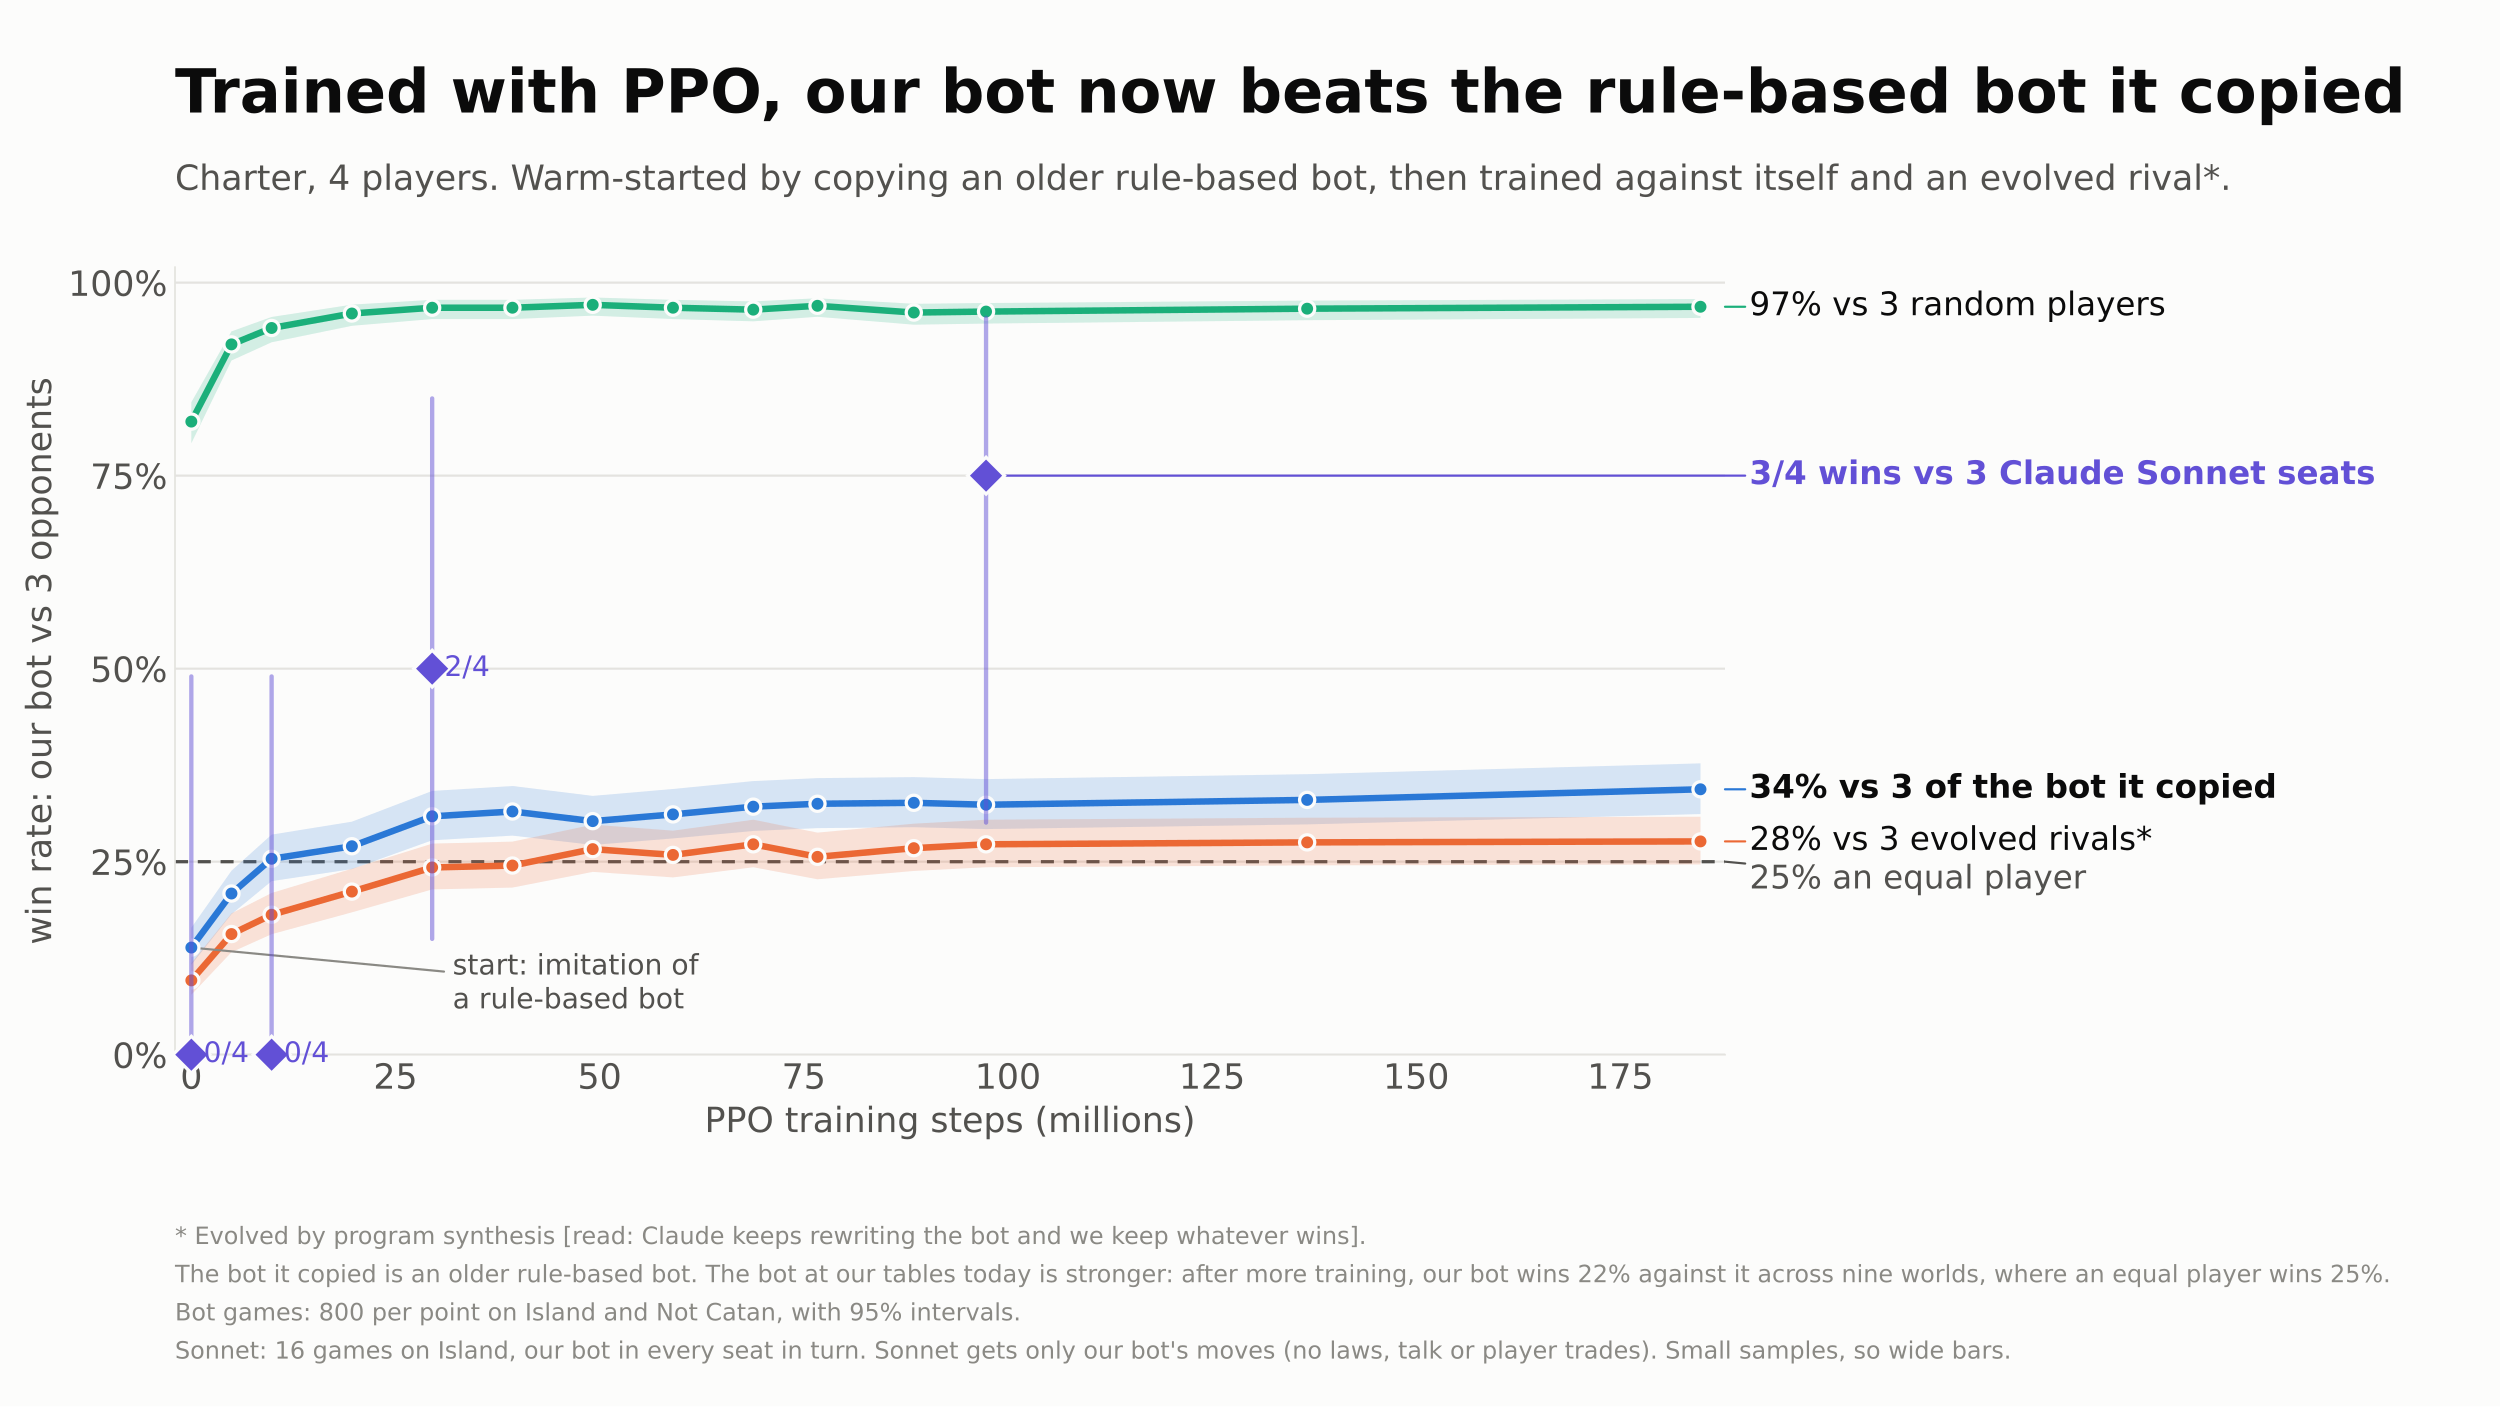
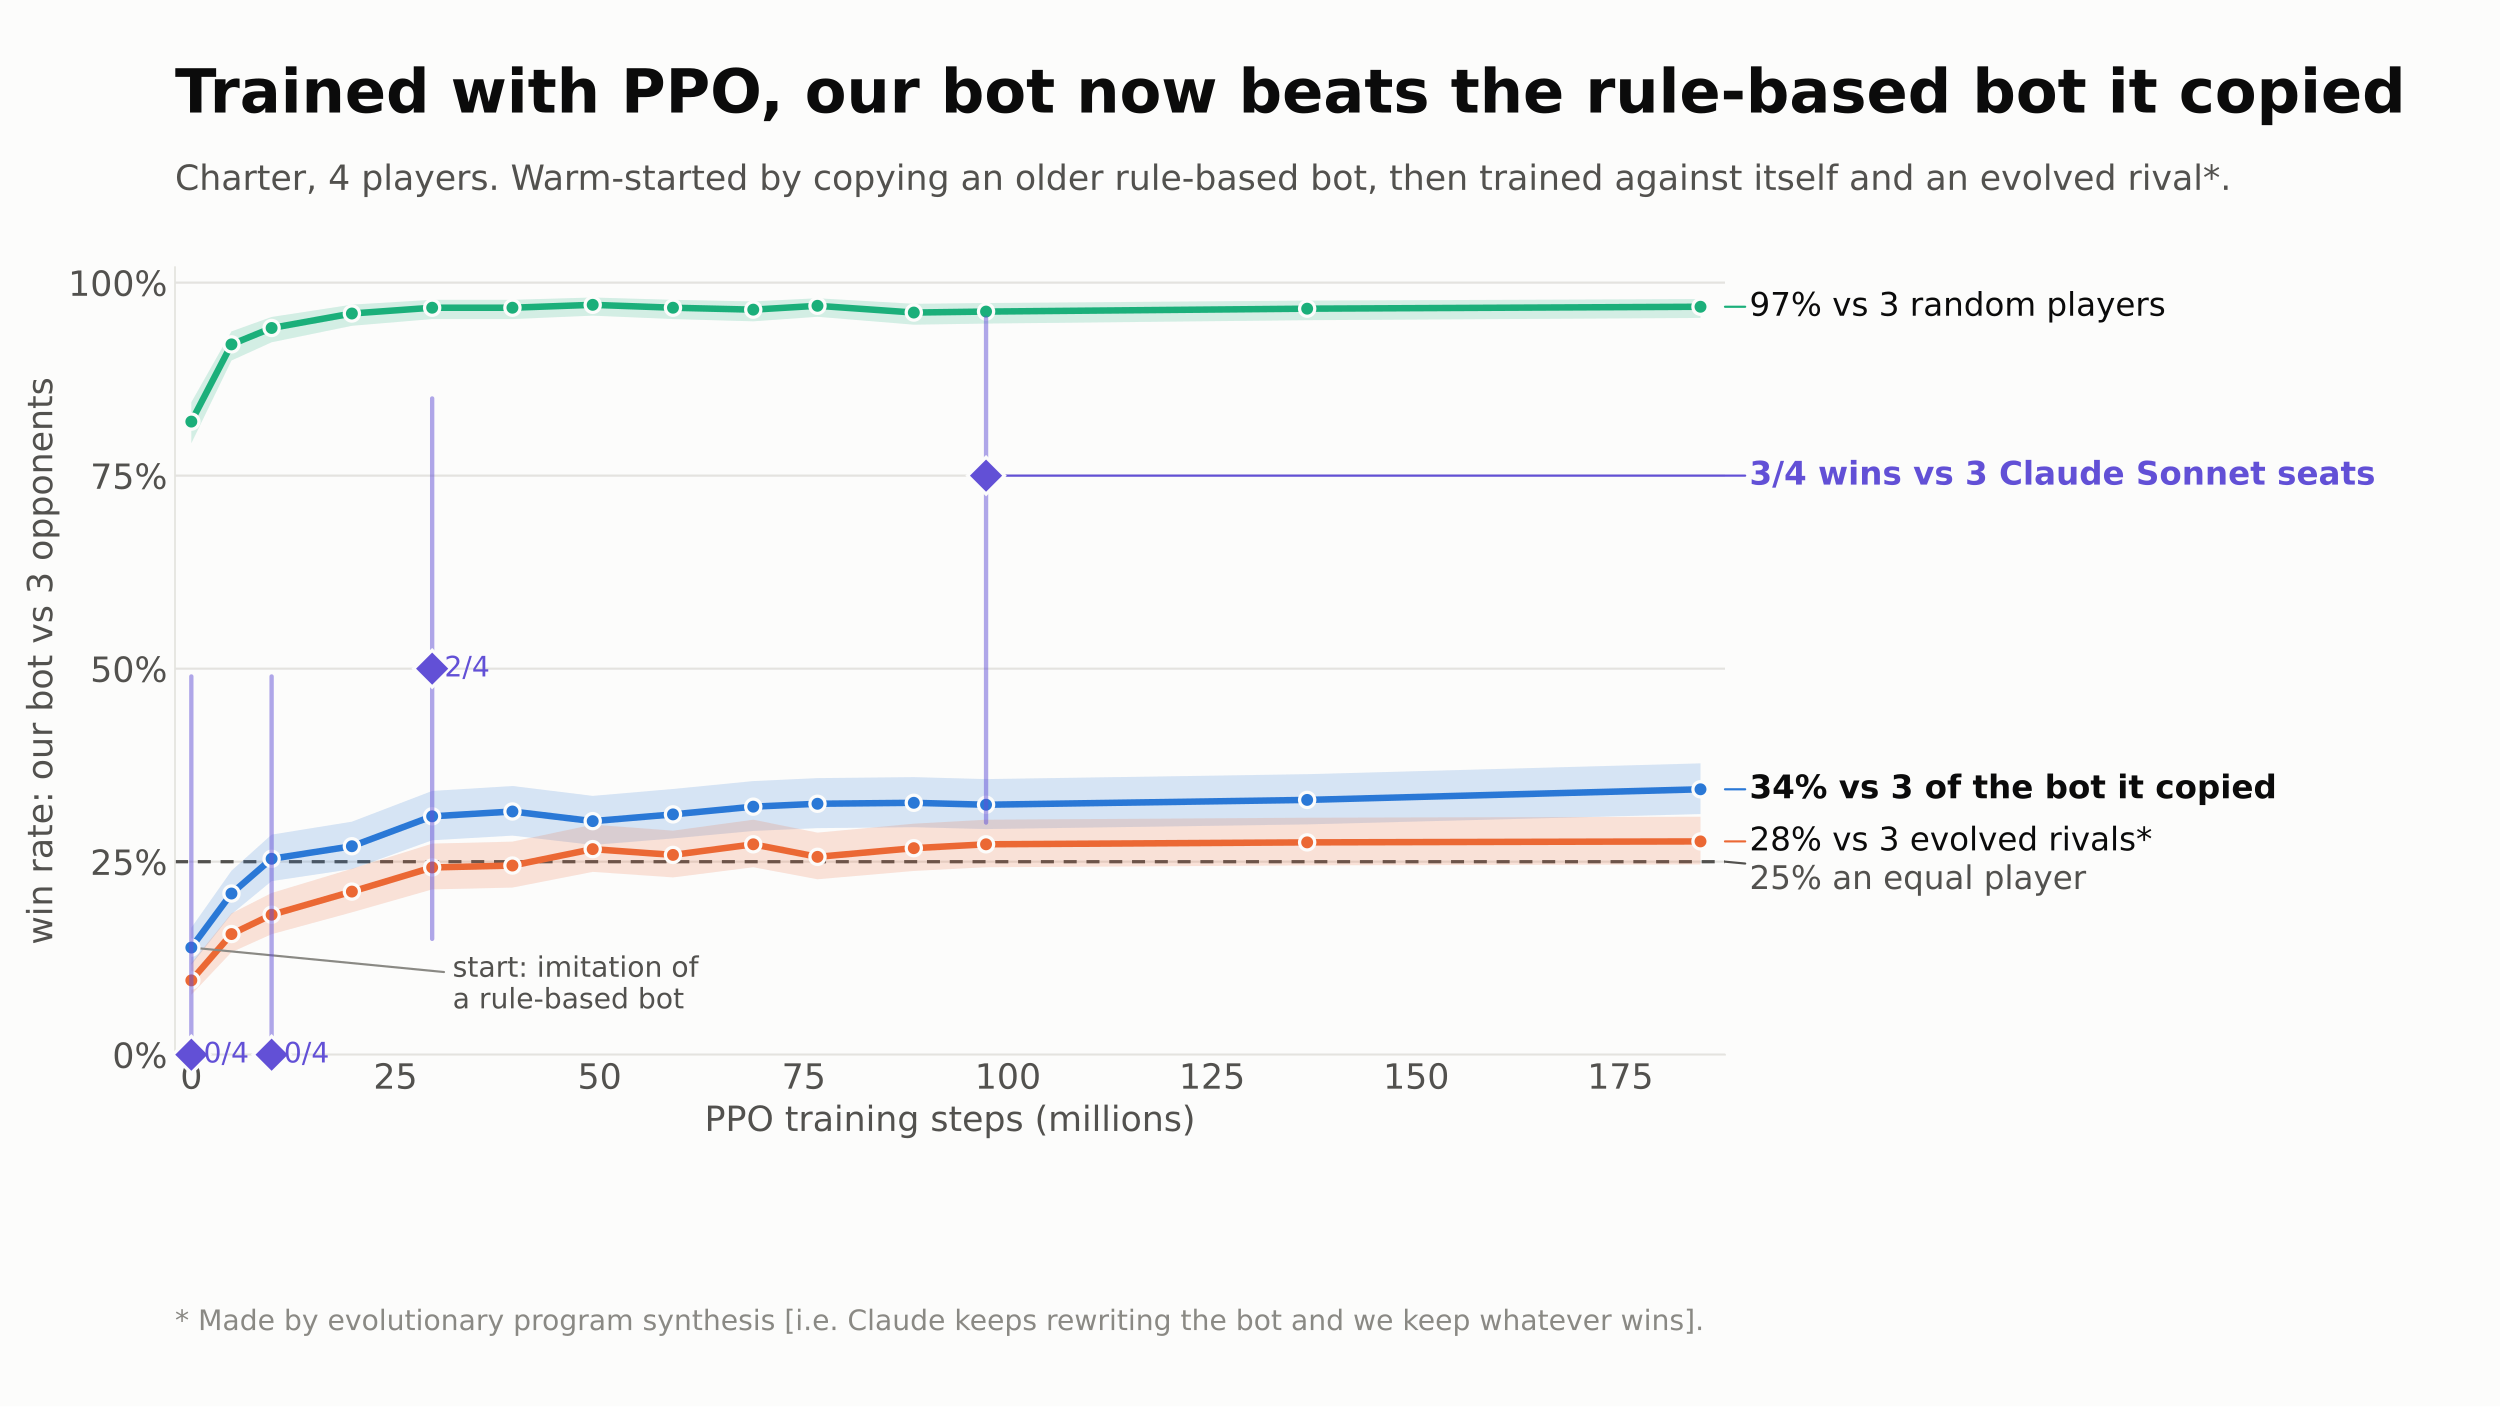
<svg xmlns="http://www.w3.org/2000/svg" xmlns:xlink="http://www.w3.org/1999/xlink" width="1152pt" height="648pt" viewBox="0 0 1152 648" version="1.1">
  <defs>
    <style type="text/css">*{stroke-linejoin: round; stroke-linecap: butt}</style>
  </defs>
  <g id="figure_1">
    <g id="patch_1">
      <path d="M 0 648  L 1152 648  L 1152 0  L 0 0  z " style="fill: #fcfcfb" />
    </g>
    <g id="axes_1">
      <g id="patch_2">
        <path d="M 80.64 486  L 794.88 486  L 794.88 123.12  L 80.64 123.12  z " style="fill: #fcfcfb" />
      </g>
      <g id="matplotlib.axis_1">
        <g id="xtick_1">
          <g id="line2d_1" />
          <g id="text_1">
-             <text style="font-size: 16px; font-family: 'DejaVu Sans'; text-anchor: middle; fill: #52514e" x="88.166" y="501.656" transform="rotate(-0 88.16578 501.6562)">0</text>
+             <text style="font-size: 16px; font-family: 'DejaVu Sans'; text-anchor: middle; fill: #52514e" x="88.166" y="501.658" transform="rotate(-0 88.16578 501.6575)">0</text>
          </g>
        </g>
        <g id="xtick_2">
          <g id="line2d_2" />
          <g id="text_2">
-             <text style="font-size: 16px; font-family: 'DejaVu Sans'; text-anchor: middle; fill: #52514e" x="182.238" y="501.656" transform="rotate(-0 182.238 501.6562)">25</text>
+             <text style="font-size: 16px; font-family: 'DejaVu Sans'; text-anchor: middle; fill: #52514e" x="182.238" y="501.658" transform="rotate(-0 182.238 501.6575)">25</text>
          </g>
        </g>
        <g id="xtick_3">
          <g id="line2d_3" />
          <g id="text_3">
-             <text style="font-size: 16px; font-family: 'DejaVu Sans'; text-anchor: middle; fill: #52514e" x="276.31" y="501.656" transform="rotate(-0 276.3103 501.6562)">50</text>
+             <text style="font-size: 16px; font-family: 'DejaVu Sans'; text-anchor: middle; fill: #52514e" x="276.31" y="501.658" transform="rotate(-0 276.3103 501.6575)">50</text>
          </g>
        </g>
        <g id="xtick_4">
          <g id="line2d_4" />
          <g id="text_4">
-             <text style="font-size: 16px; font-family: 'DejaVu Sans'; text-anchor: middle; fill: #52514e" x="370.383" y="501.656" transform="rotate(-0 370.3826 501.6562)">75</text>
+             <text style="font-size: 16px; font-family: 'DejaVu Sans'; text-anchor: middle; fill: #52514e" x="370.383" y="501.658" transform="rotate(-0 370.3826 501.6575)">75</text>
          </g>
        </g>
        <g id="xtick_5">
          <g id="line2d_5" />
          <g id="text_5">
-             <text style="font-size: 16px; font-family: 'DejaVu Sans'; text-anchor: middle; fill: #52514e" x="464.455" y="501.656" transform="rotate(-0 464.4549 501.6562)">100</text>
+             <text style="font-size: 16px; font-family: 'DejaVu Sans'; text-anchor: middle; fill: #52514e" x="464.455" y="501.658" transform="rotate(-0 464.4549 501.6575)">100</text>
          </g>
        </g>
        <g id="xtick_6">
          <g id="line2d_6" />
          <g id="text_6">
-             <text style="font-size: 16px; font-family: 'DejaVu Sans'; text-anchor: middle; fill: #52514e" x="558.527" y="501.656" transform="rotate(-0 558.5271 501.6562)">125</text>
+             <text style="font-size: 16px; font-family: 'DejaVu Sans'; text-anchor: middle; fill: #52514e" x="558.527" y="501.658" transform="rotate(-0 558.5271 501.6575)">125</text>
          </g>
        </g>
        <g id="xtick_7">
          <g id="line2d_7" />
          <g id="text_7">
-             <text style="font-size: 16px; font-family: 'DejaVu Sans'; text-anchor: middle; fill: #52514e" x="652.599" y="501.656" transform="rotate(-0 652.5994 501.6562)">150</text>
+             <text style="font-size: 16px; font-family: 'DejaVu Sans'; text-anchor: middle; fill: #52514e" x="652.599" y="501.658" transform="rotate(-0 652.5994 501.6575)">150</text>
          </g>
        </g>
        <g id="xtick_8">
          <g id="line2d_8" />
          <g id="text_8">
-             <text style="font-size: 16px; font-family: 'DejaVu Sans'; text-anchor: middle; fill: #52514e" x="746.672" y="501.656" transform="rotate(-0 746.6717 501.6562)">175</text>
+             <text style="font-size: 16px; font-family: 'DejaVu Sans'; text-anchor: middle; fill: #52514e" x="746.672" y="501.658" transform="rotate(-0 746.6717 501.6575)">175</text>
          </g>
        </g>
        <g id="text_9">
-           <text style="font-size: 16px; font-family: 'DejaVu Sans'; text-anchor: middle; fill: #52514e" x="437.76" y="521.658" transform="rotate(-0 437.76 521.6575)">PPO training steps (millions)</text>
+           <text style="font-size: 16px; font-family: 'DejaVu Sans'; text-anchor: middle; fill: #52514e" x="437.76" y="521.143" transform="rotate(-0 437.76 521.1425)">PPO training steps (millions)</text>
        </g>
      </g>
      <g id="matplotlib.axis_2">
        <g id="ytick_1">
          <g id="line2d_9">
-             <path d="M 80.64 486  L 794.88 486  " clip-path="url(#p76dc0cf287)" style="fill: none; stroke: #e4e3df; stroke-linecap: square" />
+             <path d="M 80.64 486  L 794.88 486  " clip-path="url(#p400422183b)" style="fill: none; stroke: #e4e3df; stroke-linecap: square" />
          </g>
          <g id="line2d_10" />
          <g id="text_10">
-             <text style="font-size: 16px; font-family: 'DejaVu Sans'; text-anchor: end; fill: #52514e" x="77.14" y="492.078" transform="rotate(-0 77.14 492.0781)">0%</text>
+             <text style="font-size: 16px; font-family: 'DejaVu Sans'; text-anchor: end; fill: #52514e" x="77.14" y="492.079" transform="rotate(-0 77.14 492.0788)">0%</text>
          </g>
        </g>
        <g id="ytick_2">
          <g id="line2d_11">
-             <path d="M 80.64 397.059  L 794.88 397.059  " clip-path="url(#p76dc0cf287)" style="fill: none; stroke: #e4e3df; stroke-linecap: square" />
+             <path d="M 80.64 397.059  L 794.88 397.059  " clip-path="url(#p400422183b)" style="fill: none; stroke: #e4e3df; stroke-linecap: square" />
          </g>
          <g id="line2d_12" />
          <g id="text_11">
-             <text style="font-size: 16px; font-family: 'DejaVu Sans'; text-anchor: end; fill: #52514e" x="77.14" y="403.137" transform="rotate(-0 77.14 403.1369)">25%</text>
+             <text style="font-size: 16px; font-family: 'DejaVu Sans'; text-anchor: end; fill: #52514e" x="77.14" y="403.138" transform="rotate(-0 77.14 403.1376)">25%</text>
          </g>
        </g>
        <g id="ytick_3">
          <g id="line2d_13">
-             <path d="M 80.64 308.118  L 794.88 308.118  " clip-path="url(#p76dc0cf287)" style="fill: none; stroke: #e4e3df; stroke-linecap: square" />
+             <path d="M 80.64 308.118  L 794.88 308.118  " clip-path="url(#p400422183b)" style="fill: none; stroke: #e4e3df; stroke-linecap: square" />
          </g>
          <g id="line2d_14" />
          <g id="text_12">
-             <text style="font-size: 16px; font-family: 'DejaVu Sans'; text-anchor: end; fill: #52514e" x="77.14" y="314.196" transform="rotate(-0 77.14 314.1958)">50%</text>
+             <text style="font-size: 16px; font-family: 'DejaVu Sans'; text-anchor: end; fill: #52514e" x="77.14" y="314.196" transform="rotate(-0 77.14 314.1964)">50%</text>
          </g>
        </g>
        <g id="ytick_4">
          <g id="line2d_15">
-             <path d="M 80.64 219.176  L 794.88 219.176  " clip-path="url(#p76dc0cf287)" style="fill: none; stroke: #e4e3df; stroke-linecap: square" />
+             <path d="M 80.64 219.176  L 794.88 219.176  " clip-path="url(#p400422183b)" style="fill: none; stroke: #e4e3df; stroke-linecap: square" />
          </g>
          <g id="line2d_16" />
          <g id="text_13">
-             <text style="font-size: 16px; font-family: 'DejaVu Sans'; text-anchor: end; fill: #52514e" x="77.14" y="225.255" transform="rotate(-0 77.14 225.2546)">75%</text>
+             <text style="font-size: 16px; font-family: 'DejaVu Sans'; text-anchor: end; fill: #52514e" x="77.14" y="225.255" transform="rotate(-0 77.14 225.2552)">75%</text>
          </g>
        </g>
        <g id="ytick_5">
          <g id="line2d_17">
-             <path d="M 80.64 130.235  L 794.88 130.235  " clip-path="url(#p76dc0cf287)" style="fill: none; stroke: #e4e3df; stroke-linecap: square" />
+             <path d="M 80.64 130.235  L 794.88 130.235  " clip-path="url(#p400422183b)" style="fill: none; stroke: #e4e3df; stroke-linecap: square" />
          </g>
          <g id="line2d_18" />
          <g id="text_14">
-             <text style="font-size: 16px; font-family: 'DejaVu Sans'; text-anchor: end; fill: #52514e" x="77.14" y="136.313" transform="rotate(-0 77.14 136.3134)">100%</text>
+             <text style="font-size: 16px; font-family: 'DejaVu Sans'; text-anchor: end; fill: #52514e" x="77.14" y="136.314" transform="rotate(-0 77.14 136.314)">100%</text>
          </g>
        </g>
        <g id="text_15">
-           <text style="font-size: 16px; font-family: 'DejaVu Sans'; text-anchor: middle; fill: #52514e" x="23.554" y="304.56" transform="rotate(-90 23.55375 304.56)">win rate: our bot vs 3 opponents</text>
+           <text style="font-size: 16px; font-family: 'DejaVu Sans'; text-anchor: middle; fill: #52514e" x="24.07" y="304.56" transform="rotate(-90 24.07 304.56)">win rate: our bot vs 3 opponents</text>
        </g>
      </g>
      <g id="line2d_19">
-         <path d="M 80.64 397.059  L 794.88 397.059  " clip-path="url(#p76dc0cf287)" style="fill: none; stroke-dasharray: 6,4.5; stroke-dashoffset: 0; stroke: #52514e; stroke-width: 1.5" />
+         <path d="M 80.64 397.059  L 794.88 397.059  " clip-path="url(#p400422183b)" style="fill: none; stroke-dasharray: 6,4.5; stroke-dashoffset: 0; stroke: #52514e; stroke-width: 1.5" />
      </g>
      <g id="FillBetweenPolyCollection_1">
        <defs>
-           <path id="m4d614696a1" d="M 88.166 -462.647  L 88.166 -443.719  L 106.661 -481.879  L 125.157 -490.281  L 162.147 -497.87  L 199.138 -500.975  L 236.129 -500.975  L 273.119 -502.548  L 310.11 -500.975  L 347.101 -499.934  L 376.693 -502.022  L 421.082 -498.384  L 454.374 -498.899  L 602.337 -500.453  L 783.591 -501.497  L 783.591 -510.203  L 783.591 -510.203  L 602.337 -509.476  L 454.374 -508.375  L 421.082 -508.006  L 376.693 -510.564  L 347.101 -509.111  L 310.11 -509.84  L 273.119 -510.922  L 236.129 -509.84  L 199.138 -509.84  L 162.147 -507.635  L 125.157 -501.945  L 106.661 -495.3  L 88.166 -462.647  z " />
-         </defs>
-         <g clip-path="url(#p76dc0cf287)">
-           <use xlink:href="#m4d614696a1" x="0" y="648" style="fill: #1baf7a; fill-opacity: 0.18" />
+           <path id="m0d0e4320dc" d="M 88.166 -462.647  L 88.166 -443.719  L 106.661 -481.879  L 125.157 -490.281  L 162.147 -497.87  L 199.138 -500.975  L 236.129 -500.975  L 273.119 -502.548  L 310.11 -500.975  L 347.101 -499.934  L 376.693 -502.022  L 421.082 -498.384  L 454.374 -498.899  L 602.337 -500.453  L 783.591 -501.497  L 783.591 -510.203  L 783.591 -510.203  L 602.337 -509.476  L 454.374 -508.375  L 421.082 -508.006  L 376.693 -510.564  L 347.101 -509.111  L 310.11 -509.84  L 273.119 -510.922  L 236.129 -509.84  L 199.138 -509.84  L 162.147 -507.635  L 125.157 -501.945  L 106.661 -495.3  L 88.166 -462.647  z " />
+         </defs>
+         <g clip-path="url(#p400422183b)">
+           <use xlink:href="#m0d0e4320dc" x="0" y="648" style="fill: #1baf7a; fill-opacity: 0.18" />
        </g>
      </g>
      <g id="FillBetweenPolyCollection_2">
        <defs>
-           <path id="m98b836479c" d="M 88.166 -220.501  L 88.166 -203.453  L 106.661 -226.753  L 125.157 -241.983  L 162.147 -247.522  L 199.138 -260.801  L 236.129 -262.952  L 273.119 -258.652  L 310.11 -261.661  L 347.101 -265.105  L 376.693 -266.398  L 421.082 -266.829  L 454.374 -265.967  L 602.337 -268.123  L 783.591 -272.875  L 783.591 -296.244  L 783.591 -296.244  L 602.337 -291.26  L 454.374 -288.99  L 421.082 -289.898  L 376.693 -289.444  L 347.101 -288.082  L 310.11 -284.444  L 273.119 -281.257  L 236.129 -285.809  L 199.138 -283.534  L 162.147 -269.373  L 125.157 -263.405  L 106.661 -246.769  L 88.166 -220.501  z " />
-         </defs>
-         <g clip-path="url(#p76dc0cf287)">
-           <use xlink:href="#m98b836479c" x="0" y="648" style="fill: #2a78d6; fill-opacity: 0.18" />
+           <path id="m5b046dd80c" d="M 88.166 -220.501  L 88.166 -203.453  L 106.661 -226.753  L 125.157 -241.983  L 162.147 -247.522  L 199.138 -260.801  L 236.129 -262.952  L 273.119 -258.652  L 310.11 -261.661  L 347.101 -265.105  L 376.693 -266.398  L 421.082 -266.829  L 454.374 -265.967  L 602.337 -268.123  L 783.591 -272.875  L 783.591 -296.244  L 783.591 -296.244  L 602.337 -291.26  L 454.374 -288.99  L 421.082 -289.898  L 376.693 -289.444  L 347.101 -288.082  L 310.11 -284.444  L 273.119 -281.257  L 236.129 -285.809  L 199.138 -283.534  L 162.147 -269.373  L 125.157 -263.405  L 106.661 -246.769  L 88.166 -220.501  z " />
+         </defs>
+         <g clip-path="url(#p400422183b)">
+           <use xlink:href="#m5b046dd80c" x="0" y="648" style="fill: #2a78d6; fill-opacity: 0.18" />
        </g>
      </g>
      <g id="FillBetweenPolyCollection_3">
        <defs>
-           <path id="m4d2665e9b1" d="M 88.166 -204.215  L 88.166 -189.643  L 106.661 -209.224  L 125.157 -217.534  L 162.147 -227.595  L 199.138 -238.161  L 236.129 -239.009  L 273.119 -246.242  L 310.11 -243.685  L 347.101 -248.375  L 376.693 -242.834  L 421.082 -246.668  L 454.374 -248.375  L 602.337 -249.229  L 783.591 -249.657  L 783.591 -271.664  L 783.591 -271.664  L 602.337 -271.206  L 454.374 -270.29  L 421.082 -268.456  L 376.693 -264.324  L 347.101 -270.29  L 310.11 -265.243  L 273.119 -267.998  L 236.129 -260.182  L 199.138 -259.261  L 162.147 -247.697  L 125.157 -236.514  L 106.661 -227.122  L 88.166 -204.215  z " />
-         </defs>
-         <g clip-path="url(#p76dc0cf287)">
-           <use xlink:href="#m4d2665e9b1" x="0" y="648" style="fill: #eb6834; fill-opacity: 0.18" />
+           <path id="m74c0e7e421" d="M 88.166 -204.215  L 88.166 -189.643  L 106.661 -209.224  L 125.157 -217.534  L 162.147 -227.595  L 199.138 -238.161  L 236.129 -239.009  L 273.119 -246.242  L 310.11 -243.685  L 347.101 -248.375  L 376.693 -242.834  L 421.082 -246.668  L 454.374 -248.375  L 602.337 -249.229  L 783.591 -249.657  L 783.591 -271.664  L 783.591 -271.664  L 602.337 -271.206  L 454.374 -270.29  L 421.082 -268.456  L 376.693 -264.324  L 347.101 -270.29  L 310.11 -265.243  L 273.119 -267.998  L 236.129 -260.182  L 199.138 -259.261  L 162.147 -247.697  L 125.157 -236.514  L 106.661 -227.122  L 88.166 -204.215  z " />
+         </defs>
+         <g clip-path="url(#p400422183b)">
+           <use xlink:href="#m74c0e7e421" x="0" y="648" style="fill: #eb6834; fill-opacity: 0.18" />
        </g>
      </g>
      <g id="patch_3">
        <path d="M 80.64 486  L 80.64 123.12  " style="fill: none; stroke: #e4e3df; stroke-width: 0.8; stroke-linejoin: miter; stroke-linecap: square" />
      </g>
      <g id="patch_4">
        <path d="M 80.64 486  L 794.88 486  " style="fill: none; stroke: #e4e3df; stroke-width: 0.8; stroke-linejoin: miter; stroke-linecap: square" />
      </g>
      <g id="line2d_20">
-         <path d="M 88.166 194.273  L 106.661 158.696  L 125.157 151.136  L 162.147 144.466  L 199.138 141.798  L 236.129 141.798  L 273.119 140.464  L 310.11 141.798  L 347.101 142.687  L 376.693 140.908  L 421.082 144.021  L 454.374 143.576  L 602.337 142.242  L 783.591 141.353  " clip-path="url(#p76dc0cf287)" style="fill: none; stroke: #1baf7a; stroke-width: 3; stroke-linecap: round" />
+         <path d="M 88.166 194.273  L 106.661 158.696  L 125.157 151.136  L 162.147 144.466  L 199.138 141.798  L 236.129 141.798  L 273.119 140.464  L 310.11 141.798  L 347.101 142.687  L 376.693 140.908  L 421.082 144.021  L 454.374 143.576  L 602.337 142.242  L 783.591 141.353  " clip-path="url(#p400422183b)" style="fill: none; stroke: #1baf7a; stroke-width: 3; stroke-linecap: round" />
      </g>
      <g id="line2d_21">
-         <path d="M 88.166 436.638  L 106.661 411.734  L 125.157 395.725  L 162.147 389.944  L 199.138 376.158  L 236.129 373.934  L 273.119 378.381  L 310.11 375.268  L 347.101 371.711  L 376.693 370.376  L 421.082 369.932  L 454.374 370.821  L 602.337 368.598  L 783.591 363.706  " clip-path="url(#p76dc0cf287)" style="fill: none; stroke: #2a78d6; stroke-width: 3; stroke-linecap: round" />
+         <path d="M 88.166 436.638  L 106.661 411.734  L 125.157 395.725  L 162.147 389.944  L 199.138 376.158  L 236.129 373.934  L 273.119 378.381  L 310.11 375.268  L 347.101 371.711  L 376.693 370.376  L 421.082 369.932  L 454.374 370.821  L 602.337 368.598  L 783.591 363.706  " clip-path="url(#p400422183b)" style="fill: none; stroke: #2a78d6; stroke-width: 3; stroke-linecap: round" />
      </g>
      <g id="line2d_22">
-         <path d="M 88.166 451.758  L 106.661 430.412  L 125.157 421.518  L 162.147 410.845  L 199.138 399.727  L 236.129 398.838  L 273.119 391.278  L 310.11 393.946  L 347.101 389.054  L 376.693 394.835  L 421.082 390.833  L 454.374 389.054  L 602.337 388.165  L 783.591 387.72  " clip-path="url(#p76dc0cf287)" style="fill: none; stroke: #eb6834; stroke-width: 3; stroke-linecap: round" />
+         <path d="M 88.166 451.758  L 106.661 430.412  L 125.157 421.518  L 162.147 410.845  L 199.138 399.727  L 236.129 398.838  L 273.119 391.278  L 310.11 393.946  L 347.101 389.054  L 376.693 394.835  L 421.082 390.833  L 454.374 389.054  L 602.337 388.165  L 783.591 387.72  " clip-path="url(#p400422183b)" style="fill: none; stroke: #eb6834; stroke-width: 3; stroke-linecap: round" />
      </g>
      <g id="patch_5">
        <path d="M 804.166 141.353  Q 799.523 141.353 794.88 141.353  " style="fill: none; stroke: #1baf7a; stroke-linecap: round" />
      </g>
      <g id="text_16">
-         <text style="font-size: 15px; font-family: 'DejaVu Sans'; text-anchor: start; fill: #0b0b0b" x="806.169" y="145.25" transform="rotate(-0 806.1687 145.25)">97%  vs 3 random players</text>
+         <text style="font-size: 15px; font-family: 'DejaVu Sans'; text-anchor: start; fill: #0b0b0b" x="806.169" y="145.492" transform="rotate(-0 806.1687 145.492)">97%  vs 3 random players</text>
      </g>
      <g id="patch_6">
        <path d="M 804.172 219.176  Q 632.095 219.176 460.018 219.176  " style="fill: none; stroke: #6250d6; stroke-linecap: round" />
      </g>
      <g id="text_17">
-         <text style="font-weight: 700; font-size: 15px; font-family: 'DejaVu Sans'; text-anchor: start; fill: #6250d6" x="806.169" y="223.074" transform="rotate(-0 806.1687 223.0735)">3/4 wins vs 3 Claude Sonnet seats</text>
+         <text style="font-weight: 700; font-size: 15px; font-family: 'DejaVu Sans'; text-anchor: start; fill: #6250d6" x="806.169" y="223.316" transform="rotate(-0 806.1687 223.3155)">3/4 wins vs 3 Claude Sonnet seats</text>
      </g>
      <g id="patch_7">
        <path d="M 804.172 363.706  Q 799.526 363.706 794.88 363.706  " style="fill: none; stroke: #2a78d6; stroke-linecap: round" />
      </g>
      <g id="text_18">
-         <text style="font-weight: 700; font-size: 15px; font-family: 'DejaVu Sans'; text-anchor: start; fill: #0b0b0b" x="806.169" y="367.603" transform="rotate(-0 806.1687 367.603)">34%  vs 3 of the bot it copied</text>
+         <text style="font-weight: 700; font-size: 15px; font-family: 'DejaVu Sans'; text-anchor: start; fill: #0b0b0b" x="806.169" y="367.845" transform="rotate(-0 806.1687 367.8449)">34%  vs 3 of the bot it copied</text>
      </g>
      <g id="patch_8">
        <path d="M 804.17 387.72  Q 799.525 387.72 794.88 387.72  " style="fill: none; stroke: #eb6834; stroke-linecap: round" />
      </g>
      <g id="text_19">
-         <text style="font-size: 15px; font-family: 'DejaVu Sans'; text-anchor: start; fill: #0b0b0b" x="806.169" y="391.617" transform="rotate(-0 806.1687 391.6171)">28%  vs 3 evolved rivals*</text>
+         <text style="font-size: 15px; font-family: 'DejaVu Sans'; text-anchor: start; fill: #0b0b0b" x="806.169" y="391.859" transform="rotate(-0 806.1687 391.8591)">28%  vs 3 evolved rivals*</text>
      </g>
      <g id="patch_9">
        <path d="M 804.171 397.919  Q 799.525 397.489 794.88 397.059  " style="fill: none; stroke: #52514e; stroke-linecap: round" />
      </g>
      <g id="text_20">
-         <text style="font-size: 15px; font-family: 'DejaVu Sans'; text-anchor: start; fill: #52514e" x="806.169" y="409.405" transform="rotate(-0 806.1687 409.4053)">25%  an equal player</text>
+         <text style="font-size: 15px; font-family: 'DejaVu Sans'; text-anchor: start; fill: #52514e" x="806.169" y="409.647" transform="rotate(-0 806.1687 409.6473)">25%  an equal player</text>
      </g>
      <g id="patch_10">
-         <path d="M 204.59 447.709  Q 147.374 442.268 90.159 436.827  " style="fill: none; stroke: #8a8984; stroke-linecap: round" />
+         <path d="M 204.59 447.915  Q 147.374 442.373 90.159 436.831  " style="fill: none; stroke: #8a8984; stroke-linecap: round" />
      </g>
      <g id="text_21">
-         <text style="font-size: 13px; font-family: 'DejaVu Sans'; fill: #52514e" transform="translate(208.5783 449.0506)">start: imitation of</text>
+         <text style="font-size: 13px; font-family: 'DejaVu Sans'; fill: #52514e" transform="translate(208.5783 450.097)">start: imitation of</text>
        <text style="font-size: 13px; font-family: 'DejaVu Sans'; fill: #52514e" transform="translate(208.5783 464.6541)">a rule-based bot</text>
      </g>
      <g id="line2d_23">
        <defs>
-           <path id="m89ffc5d671" d="M 0 3.5  C 0.928 3.5 1.819 3.131 2.475 2.475  C 3.131 1.819 3.5 0.928 3.5 0  C 3.5 -0.928 3.131 -1.819 2.475 -2.475  C 1.819 -3.131 0.928 -3.5 0 -3.5  C -0.928 -3.5 -1.819 -3.131 -2.475 -2.475  C -3.131 -1.819 -3.5 -0.928 -3.5 0  C -3.5 0.928 -3.131 1.819 -2.475 2.475  C -1.819 3.131 -0.928 3.5 0 3.5  z " style="stroke: #fcfcfb; stroke-width: 1.5" />
-         </defs>
-         <g clip-path="url(#p76dc0cf287)">
-           <use xlink:href="#m89ffc5d671" x="88.166" y="194.273" style="fill: #1baf7a; stroke: #fcfcfb; stroke-width: 1.5" />
-           <use xlink:href="#m89ffc5d671" x="106.661" y="158.696" style="fill: #1baf7a; stroke: #fcfcfb; stroke-width: 1.5" />
-           <use xlink:href="#m89ffc5d671" x="125.157" y="151.136" style="fill: #1baf7a; stroke: #fcfcfb; stroke-width: 1.5" />
-           <use xlink:href="#m89ffc5d671" x="162.147" y="144.466" style="fill: #1baf7a; stroke: #fcfcfb; stroke-width: 1.5" />
-           <use xlink:href="#m89ffc5d671" x="199.138" y="141.798" style="fill: #1baf7a; stroke: #fcfcfb; stroke-width: 1.5" />
-           <use xlink:href="#m89ffc5d671" x="236.129" y="141.798" style="fill: #1baf7a; stroke: #fcfcfb; stroke-width: 1.5" />
-           <use xlink:href="#m89ffc5d671" x="273.119" y="140.464" style="fill: #1baf7a; stroke: #fcfcfb; stroke-width: 1.5" />
-           <use xlink:href="#m89ffc5d671" x="310.11" y="141.798" style="fill: #1baf7a; stroke: #fcfcfb; stroke-width: 1.5" />
-           <use xlink:href="#m89ffc5d671" x="347.101" y="142.687" style="fill: #1baf7a; stroke: #fcfcfb; stroke-width: 1.5" />
-           <use xlink:href="#m89ffc5d671" x="376.693" y="140.908" style="fill: #1baf7a; stroke: #fcfcfb; stroke-width: 1.5" />
-           <use xlink:href="#m89ffc5d671" x="421.082" y="144.021" style="fill: #1baf7a; stroke: #fcfcfb; stroke-width: 1.5" />
-           <use xlink:href="#m89ffc5d671" x="454.374" y="143.576" style="fill: #1baf7a; stroke: #fcfcfb; stroke-width: 1.5" />
-           <use xlink:href="#m89ffc5d671" x="602.337" y="142.242" style="fill: #1baf7a; stroke: #fcfcfb; stroke-width: 1.5" />
-           <use xlink:href="#m89ffc5d671" x="783.591" y="141.353" style="fill: #1baf7a; stroke: #fcfcfb; stroke-width: 1.5" />
+           <path id="m95528b8764" d="M 0 3.5  C 0.928 3.5 1.819 3.131 2.475 2.475  C 3.131 1.819 3.5 0.928 3.5 0  C 3.5 -0.928 3.131 -1.819 2.475 -2.475  C 1.819 -3.131 0.928 -3.5 0 -3.5  C -0.928 -3.5 -1.819 -3.131 -2.475 -2.475  C -3.131 -1.819 -3.5 -0.928 -3.5 0  C -3.5 0.928 -3.131 1.819 -2.475 2.475  C -1.819 3.131 -0.928 3.5 0 3.5  z " style="stroke: #fcfcfb; stroke-width: 1.5" />
+         </defs>
+         <g clip-path="url(#p400422183b)">
+           <use xlink:href="#m95528b8764" x="88.166" y="194.273" style="fill: #1baf7a; stroke: #fcfcfb; stroke-width: 1.5" />
+           <use xlink:href="#m95528b8764" x="106.661" y="158.696" style="fill: #1baf7a; stroke: #fcfcfb; stroke-width: 1.5" />
+           <use xlink:href="#m95528b8764" x="125.157" y="151.136" style="fill: #1baf7a; stroke: #fcfcfb; stroke-width: 1.5" />
+           <use xlink:href="#m95528b8764" x="162.147" y="144.466" style="fill: #1baf7a; stroke: #fcfcfb; stroke-width: 1.5" />
+           <use xlink:href="#m95528b8764" x="199.138" y="141.798" style="fill: #1baf7a; stroke: #fcfcfb; stroke-width: 1.5" />
+           <use xlink:href="#m95528b8764" x="236.129" y="141.798" style="fill: #1baf7a; stroke: #fcfcfb; stroke-width: 1.5" />
+           <use xlink:href="#m95528b8764" x="273.119" y="140.464" style="fill: #1baf7a; stroke: #fcfcfb; stroke-width: 1.5" />
+           <use xlink:href="#m95528b8764" x="310.11" y="141.798" style="fill: #1baf7a; stroke: #fcfcfb; stroke-width: 1.5" />
+           <use xlink:href="#m95528b8764" x="347.101" y="142.687" style="fill: #1baf7a; stroke: #fcfcfb; stroke-width: 1.5" />
+           <use xlink:href="#m95528b8764" x="376.693" y="140.908" style="fill: #1baf7a; stroke: #fcfcfb; stroke-width: 1.5" />
+           <use xlink:href="#m95528b8764" x="421.082" y="144.021" style="fill: #1baf7a; stroke: #fcfcfb; stroke-width: 1.5" />
+           <use xlink:href="#m95528b8764" x="454.374" y="143.576" style="fill: #1baf7a; stroke: #fcfcfb; stroke-width: 1.5" />
+           <use xlink:href="#m95528b8764" x="602.337" y="142.242" style="fill: #1baf7a; stroke: #fcfcfb; stroke-width: 1.5" />
+           <use xlink:href="#m95528b8764" x="783.591" y="141.353" style="fill: #1baf7a; stroke: #fcfcfb; stroke-width: 1.5" />
        </g>
      </g>
      <g id="line2d_24">
        <defs>
-           <path id="md0f8569d95" d="M 0 3.5  C 0.928 3.5 1.819 3.131 2.475 2.475  C 3.131 1.819 3.5 0.928 3.5 0  C 3.5 -0.928 3.131 -1.819 2.475 -2.475  C 1.819 -3.131 0.928 -3.5 0 -3.5  C -0.928 -3.5 -1.819 -3.131 -2.475 -2.475  C -3.131 -1.819 -3.5 -0.928 -3.5 0  C -3.5 0.928 -3.131 1.819 -2.475 2.475  C -1.819 3.131 -0.928 3.5 0 3.5  z " style="stroke: #fcfcfb; stroke-width: 1.5" />
-         </defs>
-         <g clip-path="url(#p76dc0cf287)">
-           <use xlink:href="#md0f8569d95" x="88.166" y="436.638" style="fill: #2a78d6; stroke: #fcfcfb; stroke-width: 1.5" />
-           <use xlink:href="#md0f8569d95" x="106.661" y="411.734" style="fill: #2a78d6; stroke: #fcfcfb; stroke-width: 1.5" />
-           <use xlink:href="#md0f8569d95" x="125.157" y="395.725" style="fill: #2a78d6; stroke: #fcfcfb; stroke-width: 1.5" />
-           <use xlink:href="#md0f8569d95" x="162.147" y="389.944" style="fill: #2a78d6; stroke: #fcfcfb; stroke-width: 1.5" />
-           <use xlink:href="#md0f8569d95" x="199.138" y="376.158" style="fill: #2a78d6; stroke: #fcfcfb; stroke-width: 1.5" />
-           <use xlink:href="#md0f8569d95" x="236.129" y="373.934" style="fill: #2a78d6; stroke: #fcfcfb; stroke-width: 1.5" />
-           <use xlink:href="#md0f8569d95" x="273.119" y="378.381" style="fill: #2a78d6; stroke: #fcfcfb; stroke-width: 1.5" />
-           <use xlink:href="#md0f8569d95" x="310.11" y="375.268" style="fill: #2a78d6; stroke: #fcfcfb; stroke-width: 1.5" />
-           <use xlink:href="#md0f8569d95" x="347.101" y="371.711" style="fill: #2a78d6; stroke: #fcfcfb; stroke-width: 1.5" />
-           <use xlink:href="#md0f8569d95" x="376.693" y="370.376" style="fill: #2a78d6; stroke: #fcfcfb; stroke-width: 1.5" />
-           <use xlink:href="#md0f8569d95" x="421.082" y="369.932" style="fill: #2a78d6; stroke: #fcfcfb; stroke-width: 1.5" />
-           <use xlink:href="#md0f8569d95" x="454.374" y="370.821" style="fill: #2a78d6; stroke: #fcfcfb; stroke-width: 1.5" />
-           <use xlink:href="#md0f8569d95" x="602.337" y="368.598" style="fill: #2a78d6; stroke: #fcfcfb; stroke-width: 1.5" />
-           <use xlink:href="#md0f8569d95" x="783.591" y="363.706" style="fill: #2a78d6; stroke: #fcfcfb; stroke-width: 1.5" />
+           <path id="m8d6e7ad869" d="M 0 3.5  C 0.928 3.5 1.819 3.131 2.475 2.475  C 3.131 1.819 3.5 0.928 3.5 0  C 3.5 -0.928 3.131 -1.819 2.475 -2.475  C 1.819 -3.131 0.928 -3.5 0 -3.5  C -0.928 -3.5 -1.819 -3.131 -2.475 -2.475  C -3.131 -1.819 -3.5 -0.928 -3.5 0  C -3.5 0.928 -3.131 1.819 -2.475 2.475  C -1.819 3.131 -0.928 3.5 0 3.5  z " style="stroke: #fcfcfb; stroke-width: 1.5" />
+         </defs>
+         <g clip-path="url(#p400422183b)">
+           <use xlink:href="#m8d6e7ad869" x="88.166" y="436.638" style="fill: #2a78d6; stroke: #fcfcfb; stroke-width: 1.5" />
+           <use xlink:href="#m8d6e7ad869" x="106.661" y="411.734" style="fill: #2a78d6; stroke: #fcfcfb; stroke-width: 1.5" />
+           <use xlink:href="#m8d6e7ad869" x="125.157" y="395.725" style="fill: #2a78d6; stroke: #fcfcfb; stroke-width: 1.5" />
+           <use xlink:href="#m8d6e7ad869" x="162.147" y="389.944" style="fill: #2a78d6; stroke: #fcfcfb; stroke-width: 1.5" />
+           <use xlink:href="#m8d6e7ad869" x="199.138" y="376.158" style="fill: #2a78d6; stroke: #fcfcfb; stroke-width: 1.5" />
+           <use xlink:href="#m8d6e7ad869" x="236.129" y="373.934" style="fill: #2a78d6; stroke: #fcfcfb; stroke-width: 1.5" />
+           <use xlink:href="#m8d6e7ad869" x="273.119" y="378.381" style="fill: #2a78d6; stroke: #fcfcfb; stroke-width: 1.5" />
+           <use xlink:href="#m8d6e7ad869" x="310.11" y="375.268" style="fill: #2a78d6; stroke: #fcfcfb; stroke-width: 1.5" />
+           <use xlink:href="#m8d6e7ad869" x="347.101" y="371.711" style="fill: #2a78d6; stroke: #fcfcfb; stroke-width: 1.5" />
+           <use xlink:href="#m8d6e7ad869" x="376.693" y="370.376" style="fill: #2a78d6; stroke: #fcfcfb; stroke-width: 1.5" />
+           <use xlink:href="#m8d6e7ad869" x="421.082" y="369.932" style="fill: #2a78d6; stroke: #fcfcfb; stroke-width: 1.5" />
+           <use xlink:href="#m8d6e7ad869" x="454.374" y="370.821" style="fill: #2a78d6; stroke: #fcfcfb; stroke-width: 1.5" />
+           <use xlink:href="#m8d6e7ad869" x="602.337" y="368.598" style="fill: #2a78d6; stroke: #fcfcfb; stroke-width: 1.5" />
+           <use xlink:href="#m8d6e7ad869" x="783.591" y="363.706" style="fill: #2a78d6; stroke: #fcfcfb; stroke-width: 1.5" />
        </g>
      </g>
      <g id="line2d_25">
        <defs>
-           <path id="mc0f2208e11" d="M 0 3.5  C 0.928 3.5 1.819 3.131 2.475 2.475  C 3.131 1.819 3.5 0.928 3.5 0  C 3.5 -0.928 3.131 -1.819 2.475 -2.475  C 1.819 -3.131 0.928 -3.5 0 -3.5  C -0.928 -3.5 -1.819 -3.131 -2.475 -2.475  C -3.131 -1.819 -3.5 -0.928 -3.5 0  C -3.5 0.928 -3.131 1.819 -2.475 2.475  C -1.819 3.131 -0.928 3.5 0 3.5  z " style="stroke: #fcfcfb; stroke-width: 1.5" />
-         </defs>
-         <g clip-path="url(#p76dc0cf287)">
-           <use xlink:href="#mc0f2208e11" x="88.166" y="451.758" style="fill: #eb6834; stroke: #fcfcfb; stroke-width: 1.5" />
-           <use xlink:href="#mc0f2208e11" x="106.661" y="430.412" style="fill: #eb6834; stroke: #fcfcfb; stroke-width: 1.5" />
-           <use xlink:href="#mc0f2208e11" x="125.157" y="421.518" style="fill: #eb6834; stroke: #fcfcfb; stroke-width: 1.5" />
-           <use xlink:href="#mc0f2208e11" x="162.147" y="410.845" style="fill: #eb6834; stroke: #fcfcfb; stroke-width: 1.5" />
-           <use xlink:href="#mc0f2208e11" x="199.138" y="399.727" style="fill: #eb6834; stroke: #fcfcfb; stroke-width: 1.5" />
-           <use xlink:href="#mc0f2208e11" x="236.129" y="398.838" style="fill: #eb6834; stroke: #fcfcfb; stroke-width: 1.5" />
-           <use xlink:href="#mc0f2208e11" x="273.119" y="391.278" style="fill: #eb6834; stroke: #fcfcfb; stroke-width: 1.5" />
-           <use xlink:href="#mc0f2208e11" x="310.11" y="393.946" style="fill: #eb6834; stroke: #fcfcfb; stroke-width: 1.5" />
-           <use xlink:href="#mc0f2208e11" x="347.101" y="389.054" style="fill: #eb6834; stroke: #fcfcfb; stroke-width: 1.5" />
-           <use xlink:href="#mc0f2208e11" x="376.693" y="394.835" style="fill: #eb6834; stroke: #fcfcfb; stroke-width: 1.5" />
-           <use xlink:href="#mc0f2208e11" x="421.082" y="390.833" style="fill: #eb6834; stroke: #fcfcfb; stroke-width: 1.5" />
-           <use xlink:href="#mc0f2208e11" x="454.374" y="389.054" style="fill: #eb6834; stroke: #fcfcfb; stroke-width: 1.5" />
-           <use xlink:href="#mc0f2208e11" x="602.337" y="388.165" style="fill: #eb6834; stroke: #fcfcfb; stroke-width: 1.5" />
-           <use xlink:href="#mc0f2208e11" x="783.591" y="387.72" style="fill: #eb6834; stroke: #fcfcfb; stroke-width: 1.5" />
+           <path id="mfb0d7abbb7" d="M 0 3.5  C 0.928 3.5 1.819 3.131 2.475 2.475  C 3.131 1.819 3.5 0.928 3.5 0  C 3.5 -0.928 3.131 -1.819 2.475 -2.475  C 1.819 -3.131 0.928 -3.5 0 -3.5  C -0.928 -3.5 -1.819 -3.131 -2.475 -2.475  C -3.131 -1.819 -3.5 -0.928 -3.5 0  C -3.5 0.928 -3.131 1.819 -2.475 2.475  C -1.819 3.131 -0.928 3.5 0 3.5  z " style="stroke: #fcfcfb; stroke-width: 1.5" />
+         </defs>
+         <g clip-path="url(#p400422183b)">
+           <use xlink:href="#mfb0d7abbb7" x="88.166" y="451.758" style="fill: #eb6834; stroke: #fcfcfb; stroke-width: 1.5" />
+           <use xlink:href="#mfb0d7abbb7" x="106.661" y="430.412" style="fill: #eb6834; stroke: #fcfcfb; stroke-width: 1.5" />
+           <use xlink:href="#mfb0d7abbb7" x="125.157" y="421.518" style="fill: #eb6834; stroke: #fcfcfb; stroke-width: 1.5" />
+           <use xlink:href="#mfb0d7abbb7" x="162.147" y="410.845" style="fill: #eb6834; stroke: #fcfcfb; stroke-width: 1.5" />
+           <use xlink:href="#mfb0d7abbb7" x="199.138" y="399.727" style="fill: #eb6834; stroke: #fcfcfb; stroke-width: 1.5" />
+           <use xlink:href="#mfb0d7abbb7" x="236.129" y="398.838" style="fill: #eb6834; stroke: #fcfcfb; stroke-width: 1.5" />
+           <use xlink:href="#mfb0d7abbb7" x="273.119" y="391.278" style="fill: #eb6834; stroke: #fcfcfb; stroke-width: 1.5" />
+           <use xlink:href="#mfb0d7abbb7" x="310.11" y="393.946" style="fill: #eb6834; stroke: #fcfcfb; stroke-width: 1.5" />
+           <use xlink:href="#mfb0d7abbb7" x="347.101" y="389.054" style="fill: #eb6834; stroke: #fcfcfb; stroke-width: 1.5" />
+           <use xlink:href="#mfb0d7abbb7" x="376.693" y="394.835" style="fill: #eb6834; stroke: #fcfcfb; stroke-width: 1.5" />
+           <use xlink:href="#mfb0d7abbb7" x="421.082" y="390.833" style="fill: #eb6834; stroke: #fcfcfb; stroke-width: 1.5" />
+           <use xlink:href="#mfb0d7abbb7" x="454.374" y="389.054" style="fill: #eb6834; stroke: #fcfcfb; stroke-width: 1.5" />
+           <use xlink:href="#mfb0d7abbb7" x="602.337" y="388.165" style="fill: #eb6834; stroke: #fcfcfb; stroke-width: 1.5" />
+           <use xlink:href="#mfb0d7abbb7" x="783.591" y="387.72" style="fill: #eb6834; stroke: #fcfcfb; stroke-width: 1.5" />
        </g>
      </g>
      <g id="line2d_26">
-         <path d="M 88.166 486  L 88.166 311.711  " clip-path="url(#p76dc0cf287)" style="fill: none; stroke: #6250d6; stroke-opacity: 0.5; stroke-width: 2; stroke-linecap: round" />
+         <path d="M 88.166 486  L 88.166 311.711  " clip-path="url(#p400422183b)" style="fill: none; stroke: #6250d6; stroke-opacity: 0.5; stroke-width: 2; stroke-linecap: round" />
      </g>
      <g id="line2d_27">
-         <path d="M 125.157 486  L 125.157 311.711  " clip-path="url(#p76dc0cf287)" style="fill: none; stroke: #6250d6; stroke-opacity: 0.5; stroke-width: 2; stroke-linecap: round" />
+         <path d="M 125.157 486  L 125.157 311.711  " clip-path="url(#p400422183b)" style="fill: none; stroke: #6250d6; stroke-opacity: 0.5; stroke-width: 2; stroke-linecap: round" />
      </g>
      <g id="line2d_28">
-         <path d="M 199.138 432.623  L 199.138 183.613  " clip-path="url(#p76dc0cf287)" style="fill: none; stroke: #6250d6; stroke-opacity: 0.5; stroke-width: 2; stroke-linecap: round" />
+         <path d="M 199.138 432.623  L 199.138 183.613  " clip-path="url(#p400422183b)" style="fill: none; stroke: #6250d6; stroke-opacity: 0.5; stroke-width: 2; stroke-linecap: round" />
      </g>
      <g id="line2d_29">
-         <path d="M 454.374 379.044  L 454.374 146.453  " clip-path="url(#p76dc0cf287)" style="fill: none; stroke: #6250d6; stroke-opacity: 0.5; stroke-width: 2; stroke-linecap: round" />
+         <path d="M 454.374 379.044  L 454.374 146.453  " clip-path="url(#p400422183b)" style="fill: none; stroke: #6250d6; stroke-opacity: 0.5; stroke-width: 2; stroke-linecap: round" />
      </g>
      <g id="line2d_30">
        <defs>
-           <path id="m5b11030f97" d="M -0 8.485  L 8.485 0  L 0 -8.485  L -8.485 -0  z " style="stroke: #fcfcfb; stroke-width: 1.5; stroke-linejoin: miter" />
+           <path id="m4349d4e299" d="M -0 8.485  L 8.485 0  L 0 -8.485  L -8.485 -0  z " style="stroke: #fcfcfb; stroke-width: 1.5; stroke-linejoin: miter" />
        </defs>
        <g>
-           <use xlink:href="#m5b11030f97" x="88.166" y="486" style="fill: #6250d6; stroke: #fcfcfb; stroke-width: 1.5; stroke-linejoin: miter" />
+           <use xlink:href="#m4349d4e299" x="88.166" y="486" style="fill: #6250d6; stroke: #fcfcfb; stroke-width: 1.5; stroke-linejoin: miter" />
        </g>
      </g>
      <g id="text_22">
-         <text style="font-size: 13px; font-family: 'DejaVu Sans'; text-anchor: start; fill: #6250d6" x="93.81" y="489.377" transform="rotate(-0 93.81012 489.377)">0/4</text>
+         <text style="font-size: 13px; font-family: 'DejaVu Sans'; text-anchor: start; fill: #6250d6" x="93.81" y="489.587" transform="rotate(-0 93.81012 489.5872)">0/4</text>
      </g>
      <g id="line2d_31">
        <g>
-           <use xlink:href="#m5b11030f97" x="125.157" y="486" style="fill: #6250d6; stroke: #fcfcfb; stroke-width: 1.5; stroke-linejoin: miter" />
+           <use xlink:href="#m4349d4e299" x="125.157" y="486" style="fill: #6250d6; stroke: #fcfcfb; stroke-width: 1.5; stroke-linejoin: miter" />
        </g>
      </g>
      <g id="text_23">
-         <text style="font-size: 13px; font-family: 'DejaVu Sans'; text-anchor: start; fill: #6250d6" x="130.801" y="489.377" transform="rotate(-0 130.8008 489.377)">0/4</text>
+         <text style="font-size: 13px; font-family: 'DejaVu Sans'; text-anchor: start; fill: #6250d6" x="130.801" y="489.587" transform="rotate(-0 130.8008 489.5872)">0/4</text>
      </g>
      <g id="line2d_32">
        <g>
-           <use xlink:href="#m5b11030f97" x="199.138" y="308.118" style="fill: #6250d6; stroke: #fcfcfb; stroke-width: 1.5; stroke-linejoin: miter" />
+           <use xlink:href="#m4349d4e299" x="199.138" y="308.118" style="fill: #6250d6; stroke: #fcfcfb; stroke-width: 1.5; stroke-linejoin: miter" />
        </g>
      </g>
      <g id="text_24">
-         <text style="font-size: 13px; font-family: 'DejaVu Sans'; text-anchor: start; fill: #6250d6" x="204.782" y="311.495" transform="rotate(-0 204.7823 311.4946)">2/4</text>
+         <text style="font-size: 13px; font-family: 'DejaVu Sans'; text-anchor: start; fill: #6250d6" x="204.782" y="311.705" transform="rotate(-0 204.7823 311.7048)">2/4</text>
      </g>
      <g id="line2d_33">
        <g>
-           <use xlink:href="#m5b11030f97" x="454.374" y="219.176" style="fill: #6250d6; stroke: #fcfcfb; stroke-width: 1.5; stroke-linejoin: miter" />
+           <use xlink:href="#m4349d4e299" x="454.374" y="219.176" style="fill: #6250d6; stroke: #fcfcfb; stroke-width: 1.5; stroke-linejoin: miter" />
        </g>
      </g>
    </g>
    <g id="text_25">
      <text style="font-weight: 700; font-size: 28px; font-family: 'DejaVu Sans'; text-anchor: start; fill: #0b0b0b" x="80.64" y="51.84" transform="rotate(-0 80.64 51.84)">Trained with PPO, our bot now beats the rule-based bot it copied</text>
    </g>
    <g id="text_26">
      <text style="font-size: 16px; font-family: 'DejaVu Sans'; text-anchor: start; fill: #52514e" x="80.64" y="87.48" transform="rotate(-0 80.64 87.48)">Charter, 4 players. Warm-started by copying an older rule-based bot, then trained against itself and an evolved rival*.</text>
    </g>
    <g id="text_27">
-       <text style="font-size: 11px; font-family: 'DejaVu Sans'; fill: #8a8984" transform="translate(80.64 573.2353)">* Evolved by program synthesis [read: Claude keeps rewriting the bot and we keep whatever wins].</text>
-       <text style="font-size: 11px; font-family: 'DejaVu Sans'; fill: #8a8984" transform="translate(80.64 590.8353)">The bot it copied is an older rule-based bot. The bot at our tables today is stronger: after more training, our bot wins 22% against it across nine worlds, where an equal player wins 25%.</text>
-       <text style="font-size: 11px; font-family: 'DejaVu Sans'; fill: #8a8984" transform="translate(80.64 608.4353)">Bot games: 800 per point on Island and Not Catan, with 95% intervals.</text>
-       <text style="font-size: 11px; font-family: 'DejaVu Sans'; fill: #8a8984" transform="translate(80.64 626.0353)">Sonnet: 16 games on Island, our bot in every seat in turn. Sonnet gets only our bot's moves (no laws, talk or player trades). Small samples, so wide bars.</text>
+       <text style="font-size: 13px; font-family: 'DejaVu Sans'; text-anchor: start; fill: #8a8984" x="80.64" y="612.896" transform="rotate(-0 80.64 612.8964)">* Made by evolutionary program synthesis [i.e. Claude keeps rewriting the bot and we keep whatever wins].</text>
    </g>
  </g>
  <defs>
-     <clipPath id="p76dc0cf287">
+     <clipPath id="p400422183b">
      <rect x="80.64" y="123.12" width="714.24" height="362.88" />
    </clipPath>
  </defs>
</svg>
